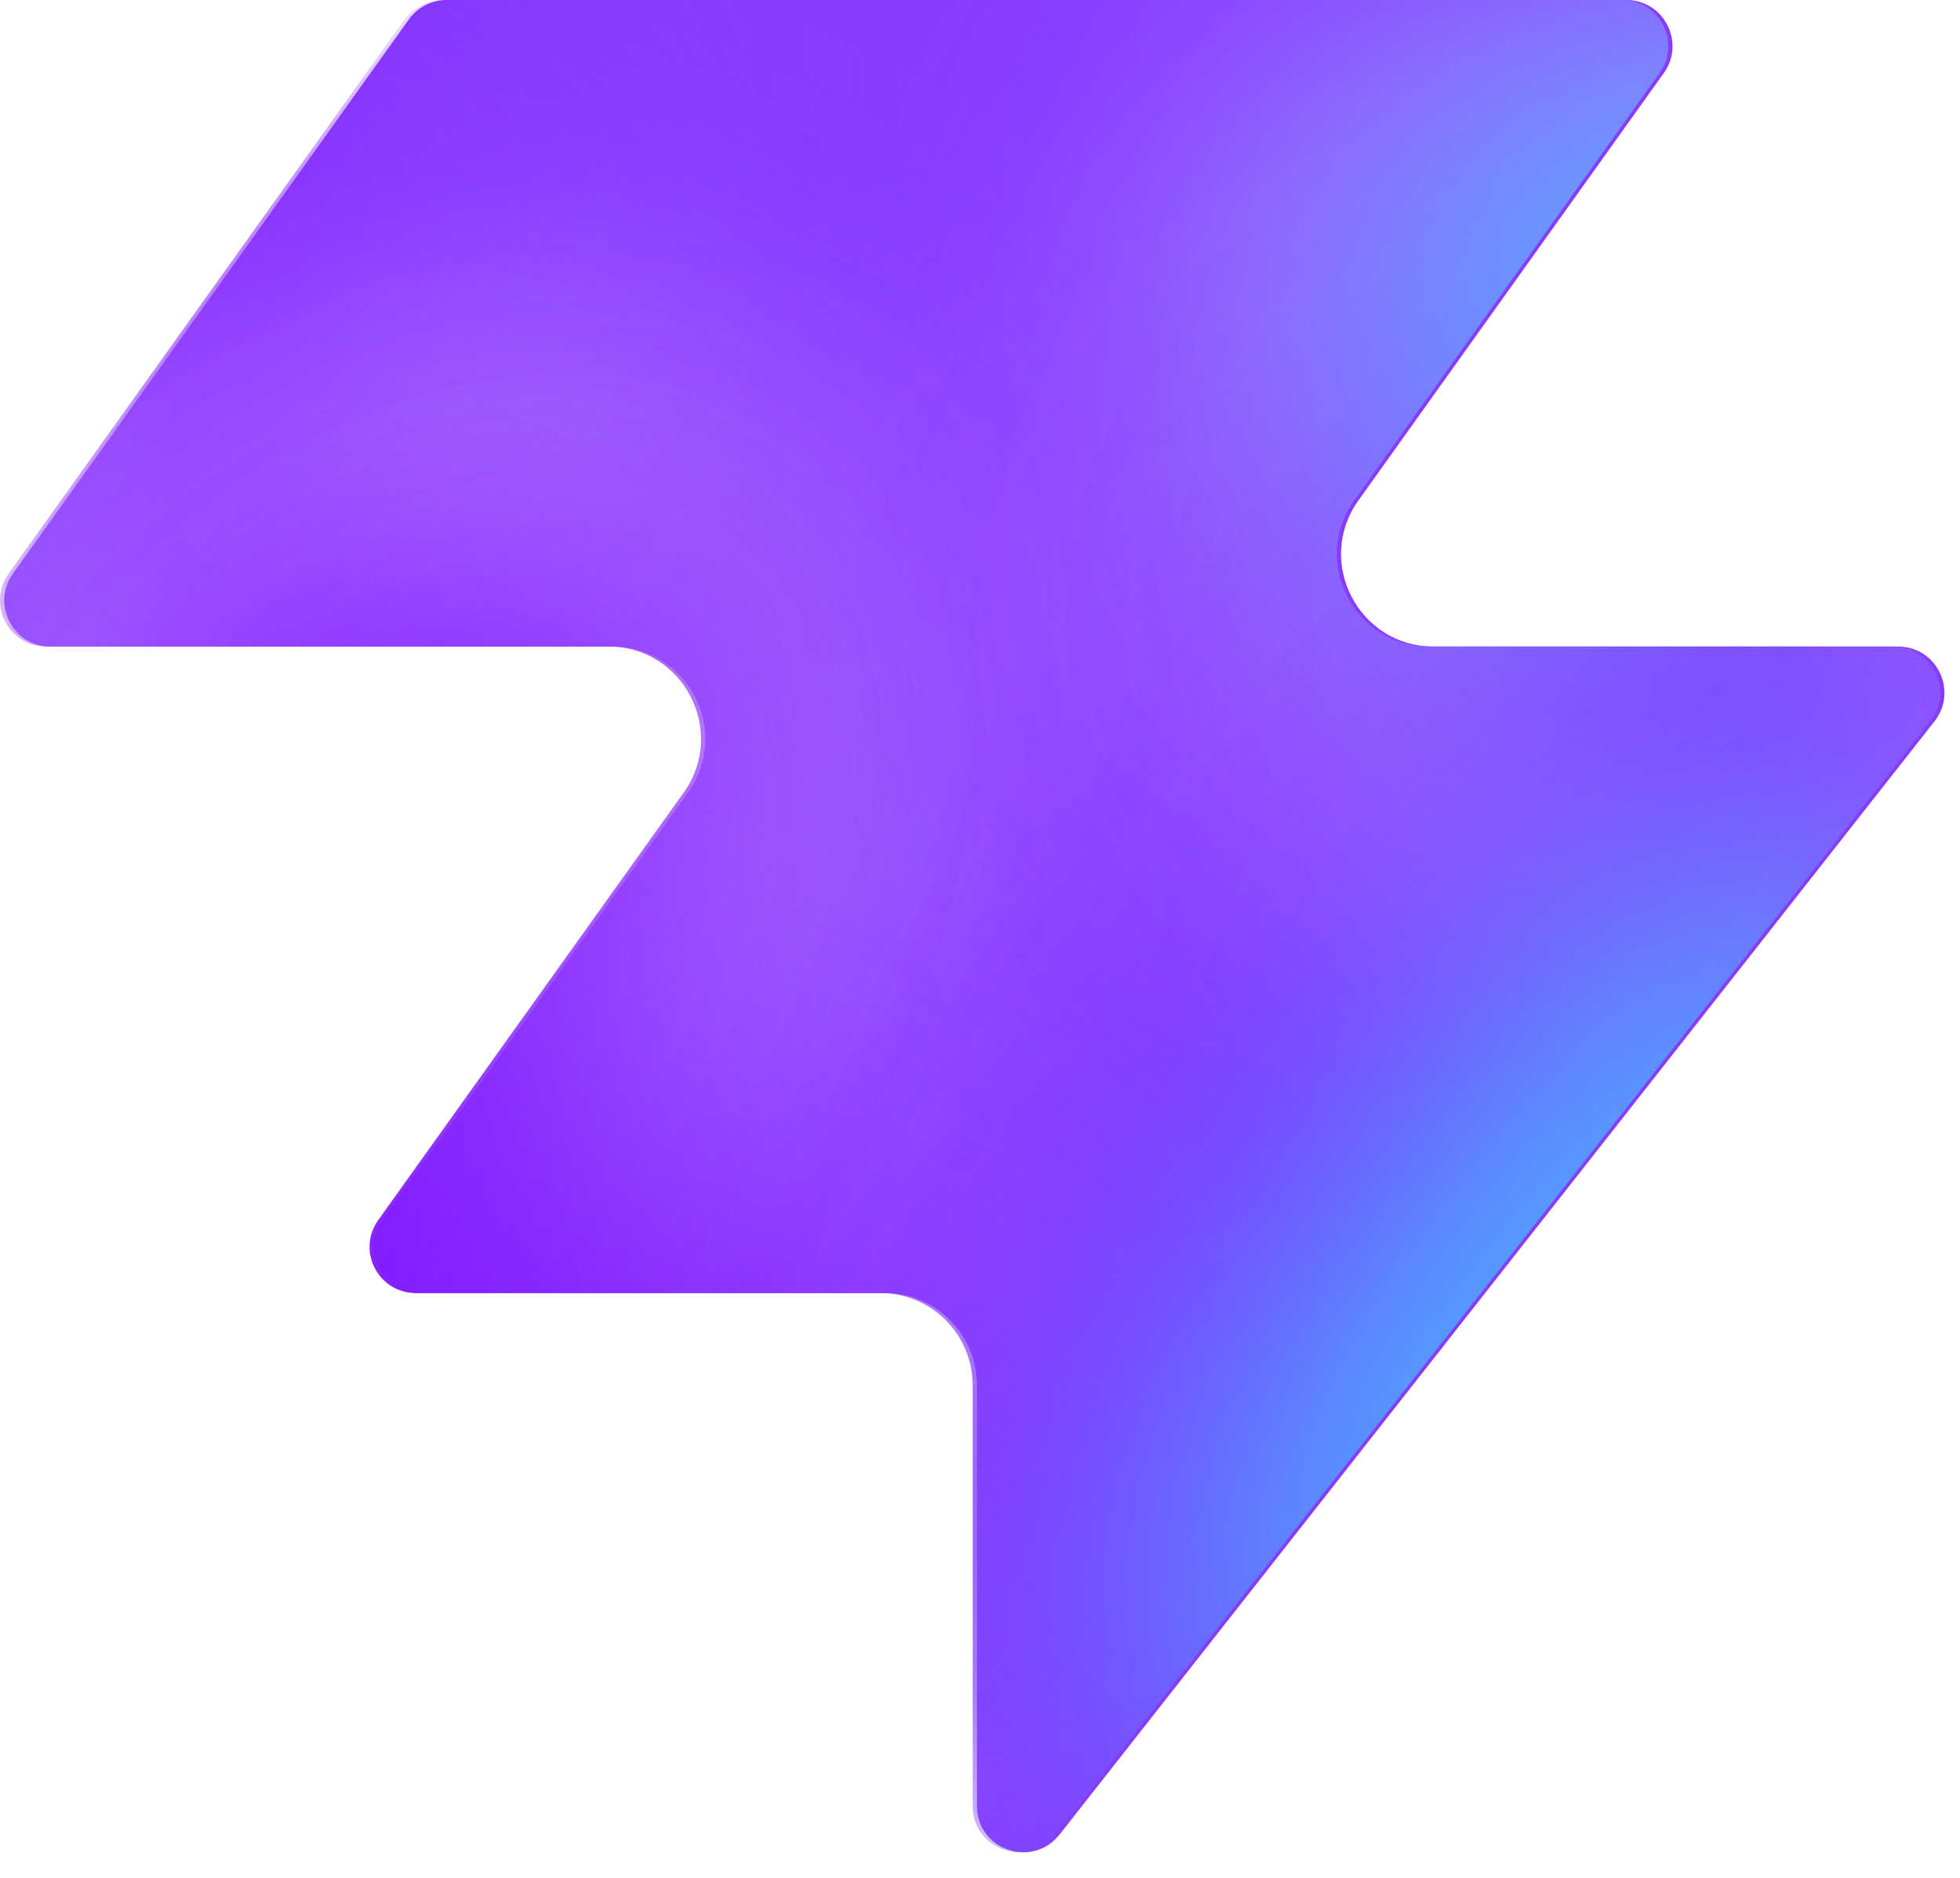
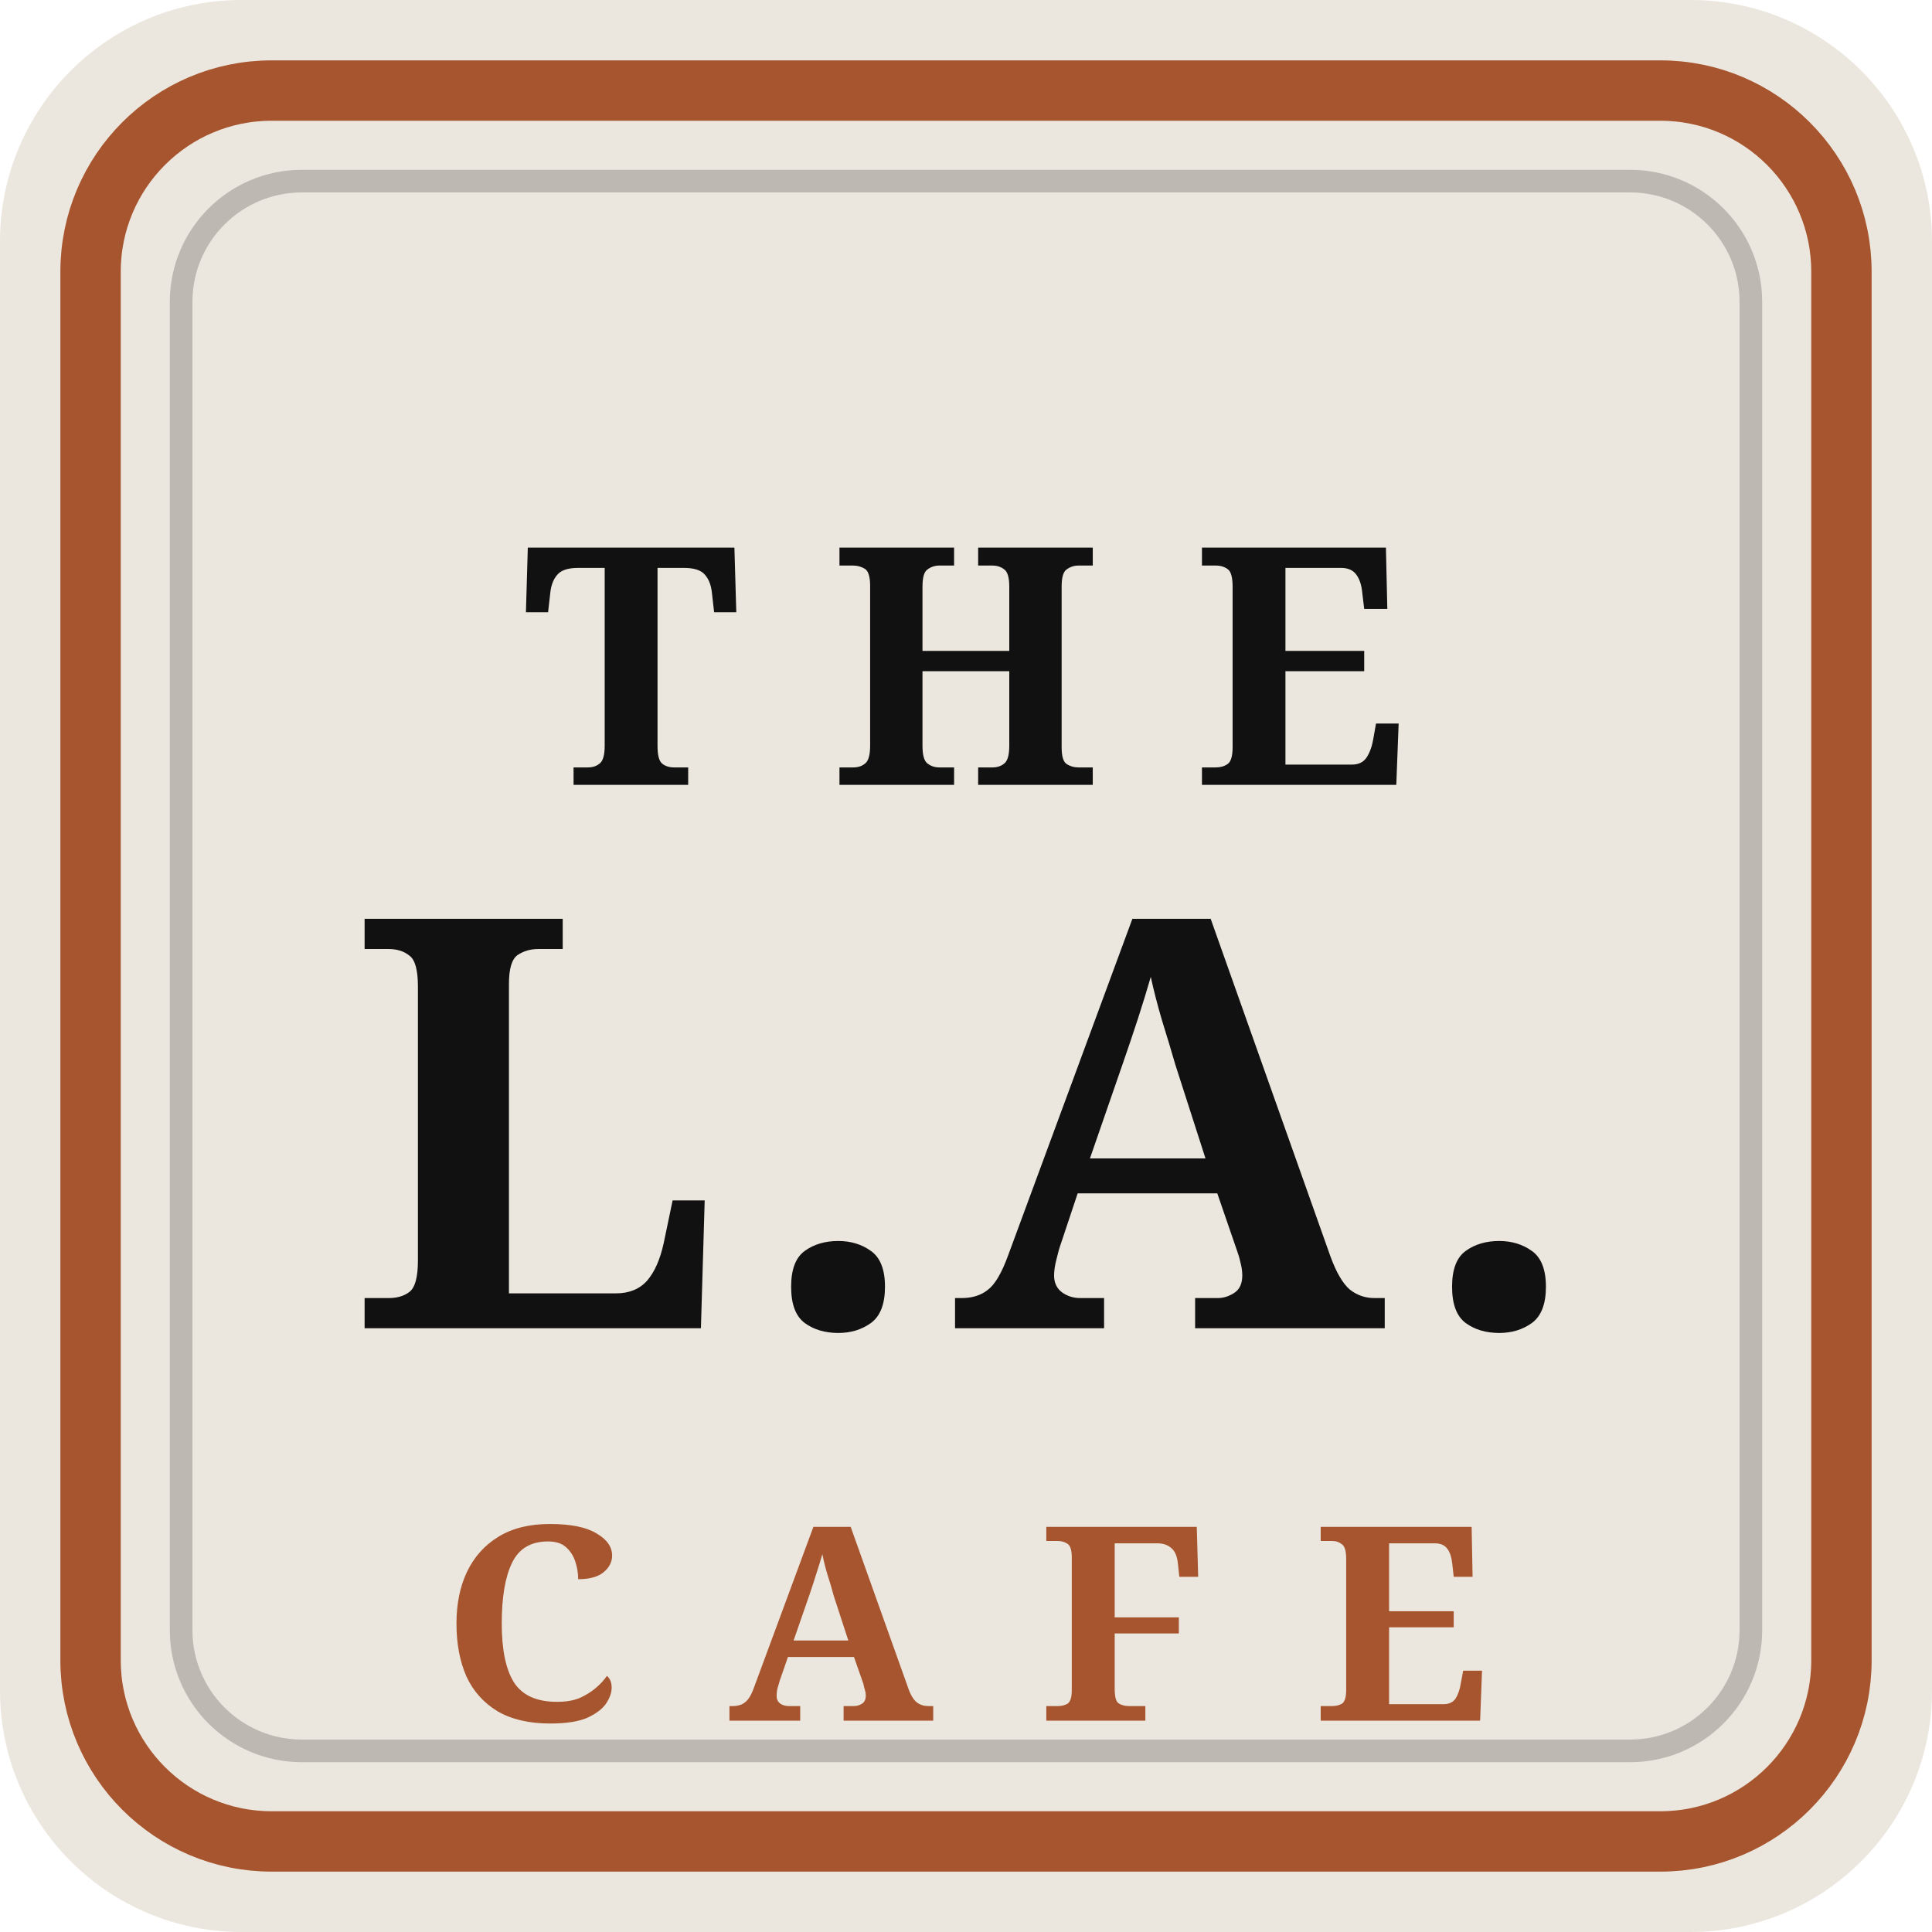
- <svg xmlns="http://www.w3.org/2000/svg" width="48" height="46" fill="none" viewBox="0 0 48 46">
-   <path fill="#863bff" d="M25.946 44.938c-.664.845-2.021.375-2.021-.698V33.937a2.26 2.26 0 0 0-2.262-2.262H10.287c-.92 0-1.456-1.04-.92-1.788l7.48-10.471c1.07-1.497 0-3.578-1.842-3.578H1.237c-.92 0-1.456-1.04-.92-1.788L10.013.474c.214-.297.556-.474.92-.474h28.894c.92 0 1.456 1.04.92 1.788l-7.48 10.471c-1.07 1.498 0 3.579 1.842 3.579h11.377c.943 0 1.473 1.088.89 1.83L25.947 44.94z" style="fill:#863bff;fill:color(display-p3 .525 .23 1);fill-opacity:1" />
-   <mask id="a" width="48" height="46" x="0" y="0" maskUnits="userSpaceOnUse" style="mask-type:alpha">
-     <path fill="#000" d="M25.842 44.938c-.664.844-2.021.375-2.021-.698V33.937a2.26 2.26 0 0 0-2.262-2.262H10.183c-.92 0-1.456-1.04-.92-1.788l7.48-10.471c1.07-1.498 0-3.579-1.842-3.579H1.133c-.92 0-1.456-1.04-.92-1.787L9.91.473c.214-.297.556-.474.92-.474h28.894c.92 0 1.456 1.04.92 1.788l-7.48 10.471c-1.07 1.498 0 3.578 1.842 3.578h11.377c.943 0 1.473 1.088.89 1.832L25.843 44.94z" style="fill:#000;fill-opacity:1" />
-   </mask>
-   <g mask="url(#a)">
-     <g filter="url(#b)">
-       <ellipse cx="5.508" cy="14.704" fill="#ede6ff" rx="5.508" ry="14.704" style="fill:#ede6ff;fill:color(display-p3 .927 .903 1);fill-opacity:1" transform="matrix(.00324 1 1 -.00324 -4.47 31.516)" />
-     </g>
-     <g filter="url(#c)">
-       <ellipse cx="10.399" cy="29.851" fill="#ede6ff" rx="10.399" ry="29.851" style="fill:#ede6ff;fill:color(display-p3 .927 .903 1);fill-opacity:1" transform="matrix(.00324 1 1 -.00324 -39.328 7.883)" />
-     </g>
-     <g filter="url(#d)">
-       <ellipse cx="5.508" cy="30.487" fill="#7e14ff" rx="5.508" ry="30.487" style="fill:#7e14ff;fill:color(display-p3 .492 .077 1);fill-opacity:1" transform="rotate(89.814 -25.913 -14.639)scale(1 -1)" />
-     </g>
-     <g filter="url(#e)">
-       <ellipse cx="5.508" cy="30.599" fill="#7e14ff" rx="5.508" ry="30.599" style="fill:#7e14ff;fill:color(display-p3 .492 .077 1);fill-opacity:1" transform="rotate(89.814 -32.644 -3.334)scale(1 -1)" />
-     </g>
-     <g filter="url(#f)">
-       <ellipse cx="5.508" cy="30.599" fill="#7e14ff" rx="5.508" ry="30.599" style="fill:#7e14ff;fill:color(display-p3 .492 .077 1);fill-opacity:1" transform="matrix(.00324 1 1 -.00324 -34.34 30.47)" />
-     </g>
-     <g filter="url(#g)">
-       <ellipse cx="14.072" cy="22.078" fill="#ede6ff" rx="14.072" ry="22.078" style="fill:#ede6ff;fill:color(display-p3 .927 .903 1);fill-opacity:1" transform="rotate(93.35 24.506 48.493)scale(-1 1)" />
-     </g>
-     <g filter="url(#h)">
-       <ellipse cx="3.47" cy="21.501" fill="#7e14ff" rx="3.47" ry="21.501" style="fill:#7e14ff;fill:color(display-p3 .492 .077 1);fill-opacity:1" transform="rotate(89.009 28.708 47.59)scale(-1 1)" />
-     </g>
-     <g filter="url(#i)">
-       <ellipse cx="3.47" cy="21.501" fill="#7e14ff" rx="3.47" ry="21.501" style="fill:#7e14ff;fill:color(display-p3 .492 .077 1);fill-opacity:1" transform="rotate(89.009 28.708 47.59)scale(-1 1)" />
-     </g>
-     <g filter="url(#j)">
-       <ellipse cx=".387" cy="8.972" fill="#7e14ff" rx="4.407" ry="29.108" style="fill:#7e14ff;fill:color(display-p3 .492 .077 1);fill-opacity:1" transform="rotate(39.51 .387 8.972)" />
-     </g>
-     <g filter="url(#k)">
-       <ellipse cx="47.523" cy="-6.092" fill="#7e14ff" rx="4.407" ry="29.108" style="fill:#7e14ff;fill:color(display-p3 .492 .077 1);fill-opacity:1" transform="rotate(37.892 47.523 -6.092)" />
-     </g>
-     <g filter="url(#l)">
-       <ellipse cx="41.412" cy="6.333" fill="#47bfff" rx="5.971" ry="9.665" style="fill:#47bfff;fill:color(display-p3 .28 .748 1);fill-opacity:1" transform="rotate(37.892 41.412 6.333)" />
-     </g>
-     <g filter="url(#m)">
-       <ellipse cx="-1.879" cy="38.332" fill="#7e14ff" rx="4.407" ry="29.108" style="fill:#7e14ff;fill:color(display-p3 .492 .077 1);fill-opacity:1" transform="rotate(37.892 -1.88 38.332)" />
-     </g>
-     <g filter="url(#n)">
-       <ellipse cx="-1.879" cy="38.332" fill="#7e14ff" rx="4.407" ry="29.108" style="fill:#7e14ff;fill:color(display-p3 .492 .077 1);fill-opacity:1" transform="rotate(37.892 -1.88 38.332)" />
-     </g>
-     <g filter="url(#o)">
-       <ellipse cx="35.651" cy="29.907" fill="#7e14ff" rx="4.407" ry="29.108" style="fill:#7e14ff;fill:color(display-p3 .492 .077 1);fill-opacity:1" transform="rotate(37.892 35.651 29.907)" />
-     </g>
-     <g filter="url(#p)">
-       <ellipse cx="38.418" cy="32.4" fill="#47bfff" rx="5.971" ry="15.297" style="fill:#47bfff;fill:color(display-p3 .28 .748 1);fill-opacity:1" transform="rotate(37.892 38.418 32.4)" />
-     </g>
-   </g>
-   <defs>
-     <filter id="b" width="60.045" height="41.654" x="-19.77" y="16.149" color-interpolation-filters="sRGB" filterUnits="userSpaceOnUse">
-       <feFlood flood-opacity="0" result="BackgroundImageFix" />
-       <feBlend in="SourceGraphic" in2="BackgroundImageFix" result="shape" />
-       <feGaussianBlur result="effect1_foregroundBlur_2002_17158" stdDeviation="7.659" />
-     </filter>
-     <filter id="c" width="90.34" height="51.437" x="-54.613" y="-7.533" color-interpolation-filters="sRGB" filterUnits="userSpaceOnUse">
-       <feFlood flood-opacity="0" result="BackgroundImageFix" />
-       <feBlend in="SourceGraphic" in2="BackgroundImageFix" result="shape" />
-       <feGaussianBlur result="effect1_foregroundBlur_2002_17158" stdDeviation="7.659" />
-     </filter>
-     <filter id="d" width="79.355" height="29.4" x="-49.64" y="2.03" color-interpolation-filters="sRGB" filterUnits="userSpaceOnUse">
-       <feFlood flood-opacity="0" result="BackgroundImageFix" />
-       <feBlend in="SourceGraphic" in2="BackgroundImageFix" result="shape" />
-       <feGaussianBlur result="effect1_foregroundBlur_2002_17158" stdDeviation="4.596" />
-     </filter>
-     <filter id="e" width="79.579" height="29.4" x="-45.045" y="20.029" color-interpolation-filters="sRGB" filterUnits="userSpaceOnUse">
-       <feFlood flood-opacity="0" result="BackgroundImageFix" />
-       <feBlend in="SourceGraphic" in2="BackgroundImageFix" result="shape" />
-       <feGaussianBlur result="effect1_foregroundBlur_2002_17158" stdDeviation="4.596" />
-     </filter>
-     <filter id="f" width="79.579" height="29.4" x="-43.513" y="21.178" color-interpolation-filters="sRGB" filterUnits="userSpaceOnUse">
-       <feFlood flood-opacity="0" result="BackgroundImageFix" />
-       <feBlend in="SourceGraphic" in2="BackgroundImageFix" result="shape" />
-       <feGaussianBlur result="effect1_foregroundBlur_2002_17158" stdDeviation="4.596" />
-     </filter>
-     <filter id="g" width="74.749" height="58.852" x="15.756" y="-17.901" color-interpolation-filters="sRGB" filterUnits="userSpaceOnUse">
-       <feFlood flood-opacity="0" result="BackgroundImageFix" />
-       <feBlend in="SourceGraphic" in2="BackgroundImageFix" result="shape" />
-       <feGaussianBlur result="effect1_foregroundBlur_2002_17158" stdDeviation="7.659" />
-     </filter>
-     <filter id="h" width="61.377" height="25.362" x="23.548" y="2.284" color-interpolation-filters="sRGB" filterUnits="userSpaceOnUse">
-       <feFlood flood-opacity="0" result="BackgroundImageFix" />
-       <feBlend in="SourceGraphic" in2="BackgroundImageFix" result="shape" />
-       <feGaussianBlur result="effect1_foregroundBlur_2002_17158" stdDeviation="4.596" />
-     </filter>
-     <filter id="i" width="61.377" height="25.362" x="23.548" y="2.284" color-interpolation-filters="sRGB" filterUnits="userSpaceOnUse">
-       <feFlood flood-opacity="0" result="BackgroundImageFix" />
-       <feBlend in="SourceGraphic" in2="BackgroundImageFix" result="shape" />
-       <feGaussianBlur result="effect1_foregroundBlur_2002_17158" stdDeviation="4.596" />
-     </filter>
-     <filter id="j" width="56.045" height="63.649" x="-27.636" y="-22.853" color-interpolation-filters="sRGB" filterUnits="userSpaceOnUse">
-       <feFlood flood-opacity="0" result="BackgroundImageFix" />
-       <feBlend in="SourceGraphic" in2="BackgroundImageFix" result="shape" />
-       <feGaussianBlur result="effect1_foregroundBlur_2002_17158" stdDeviation="4.596" />
-     </filter>
-     <filter id="k" width="54.814" height="64.646" x="20.116" y="-38.415" color-interpolation-filters="sRGB" filterUnits="userSpaceOnUse">
-       <feFlood flood-opacity="0" result="BackgroundImageFix" />
-       <feBlend in="SourceGraphic" in2="BackgroundImageFix" result="shape" />
-       <feGaussianBlur result="effect1_foregroundBlur_2002_17158" stdDeviation="4.596" />
-     </filter>
-     <filter id="l" width="33.541" height="35.313" x="24.641" y="-11.323" color-interpolation-filters="sRGB" filterUnits="userSpaceOnUse">
-       <feFlood flood-opacity="0" result="BackgroundImageFix" />
-       <feBlend in="SourceGraphic" in2="BackgroundImageFix" result="shape" />
-       <feGaussianBlur result="effect1_foregroundBlur_2002_17158" stdDeviation="4.596" />
-     </filter>
-     <filter id="m" width="54.814" height="64.646" x="-29.286" y="6.009" color-interpolation-filters="sRGB" filterUnits="userSpaceOnUse">
-       <feFlood flood-opacity="0" result="BackgroundImageFix" />
-       <feBlend in="SourceGraphic" in2="BackgroundImageFix" result="shape" />
-       <feGaussianBlur result="effect1_foregroundBlur_2002_17158" stdDeviation="4.596" />
-     </filter>
-     <filter id="n" width="54.814" height="64.646" x="-29.286" y="6.009" color-interpolation-filters="sRGB" filterUnits="userSpaceOnUse">
-       <feFlood flood-opacity="0" result="BackgroundImageFix" />
-       <feBlend in="SourceGraphic" in2="BackgroundImageFix" result="shape" />
-       <feGaussianBlur result="effect1_foregroundBlur_2002_17158" stdDeviation="4.596" />
-     </filter>
-     <filter id="o" width="54.814" height="64.646" x="8.244" y="-2.416" color-interpolation-filters="sRGB" filterUnits="userSpaceOnUse">
-       <feFlood flood-opacity="0" result="BackgroundImageFix" />
-       <feBlend in="SourceGraphic" in2="BackgroundImageFix" result="shape" />
-       <feGaussianBlur result="effect1_foregroundBlur_2002_17158" stdDeviation="4.596" />
-     </filter>
-     <filter id="p" width="39.409" height="43.623" x="18.713" y="10.588" color-interpolation-filters="sRGB" filterUnits="userSpaceOnUse">
-       <feFlood flood-opacity="0" result="BackgroundImageFix" />
-       <feBlend in="SourceGraphic" in2="BackgroundImageFix" result="shape" />
-       <feGaussianBlur result="effect1_foregroundBlur_2002_17158" stdDeviation="4.596" />
-     </filter>
-   </defs>
+ <svg xmlns="http://www.w3.org/2000/svg" viewBox="0 0 64 64">
+   <rect width="64" height="64" rx="8" fill="#ECE7DE" />
+   <rect x="3" y="3" width="58" height="58" rx="6" fill="none" stroke="#A7552F" stroke-width="2" />
+   <rect x="6" y="6" width="52" height="52" rx="4" fill="none" stroke="#000000" stroke-width="0.75" opacity="0.2" />
+   <text x="32" y="26" font-family="Georgia, serif" font-size="11" font-weight="700" fill="#111111" text-anchor="middle" letter-spacing="3">THE</text>
+   <text x="32" y="44" font-family="Georgia, serif" font-size="19" font-weight="900" fill="#111111" text-anchor="middle" letter-spacing="1">L.A.</text>
+   <text x="32" y="57" font-family="Georgia, serif" font-size="9" font-weight="700" fill="#A7552F" text-anchor="middle" letter-spacing="3.5">CAFE</text>
</svg>
